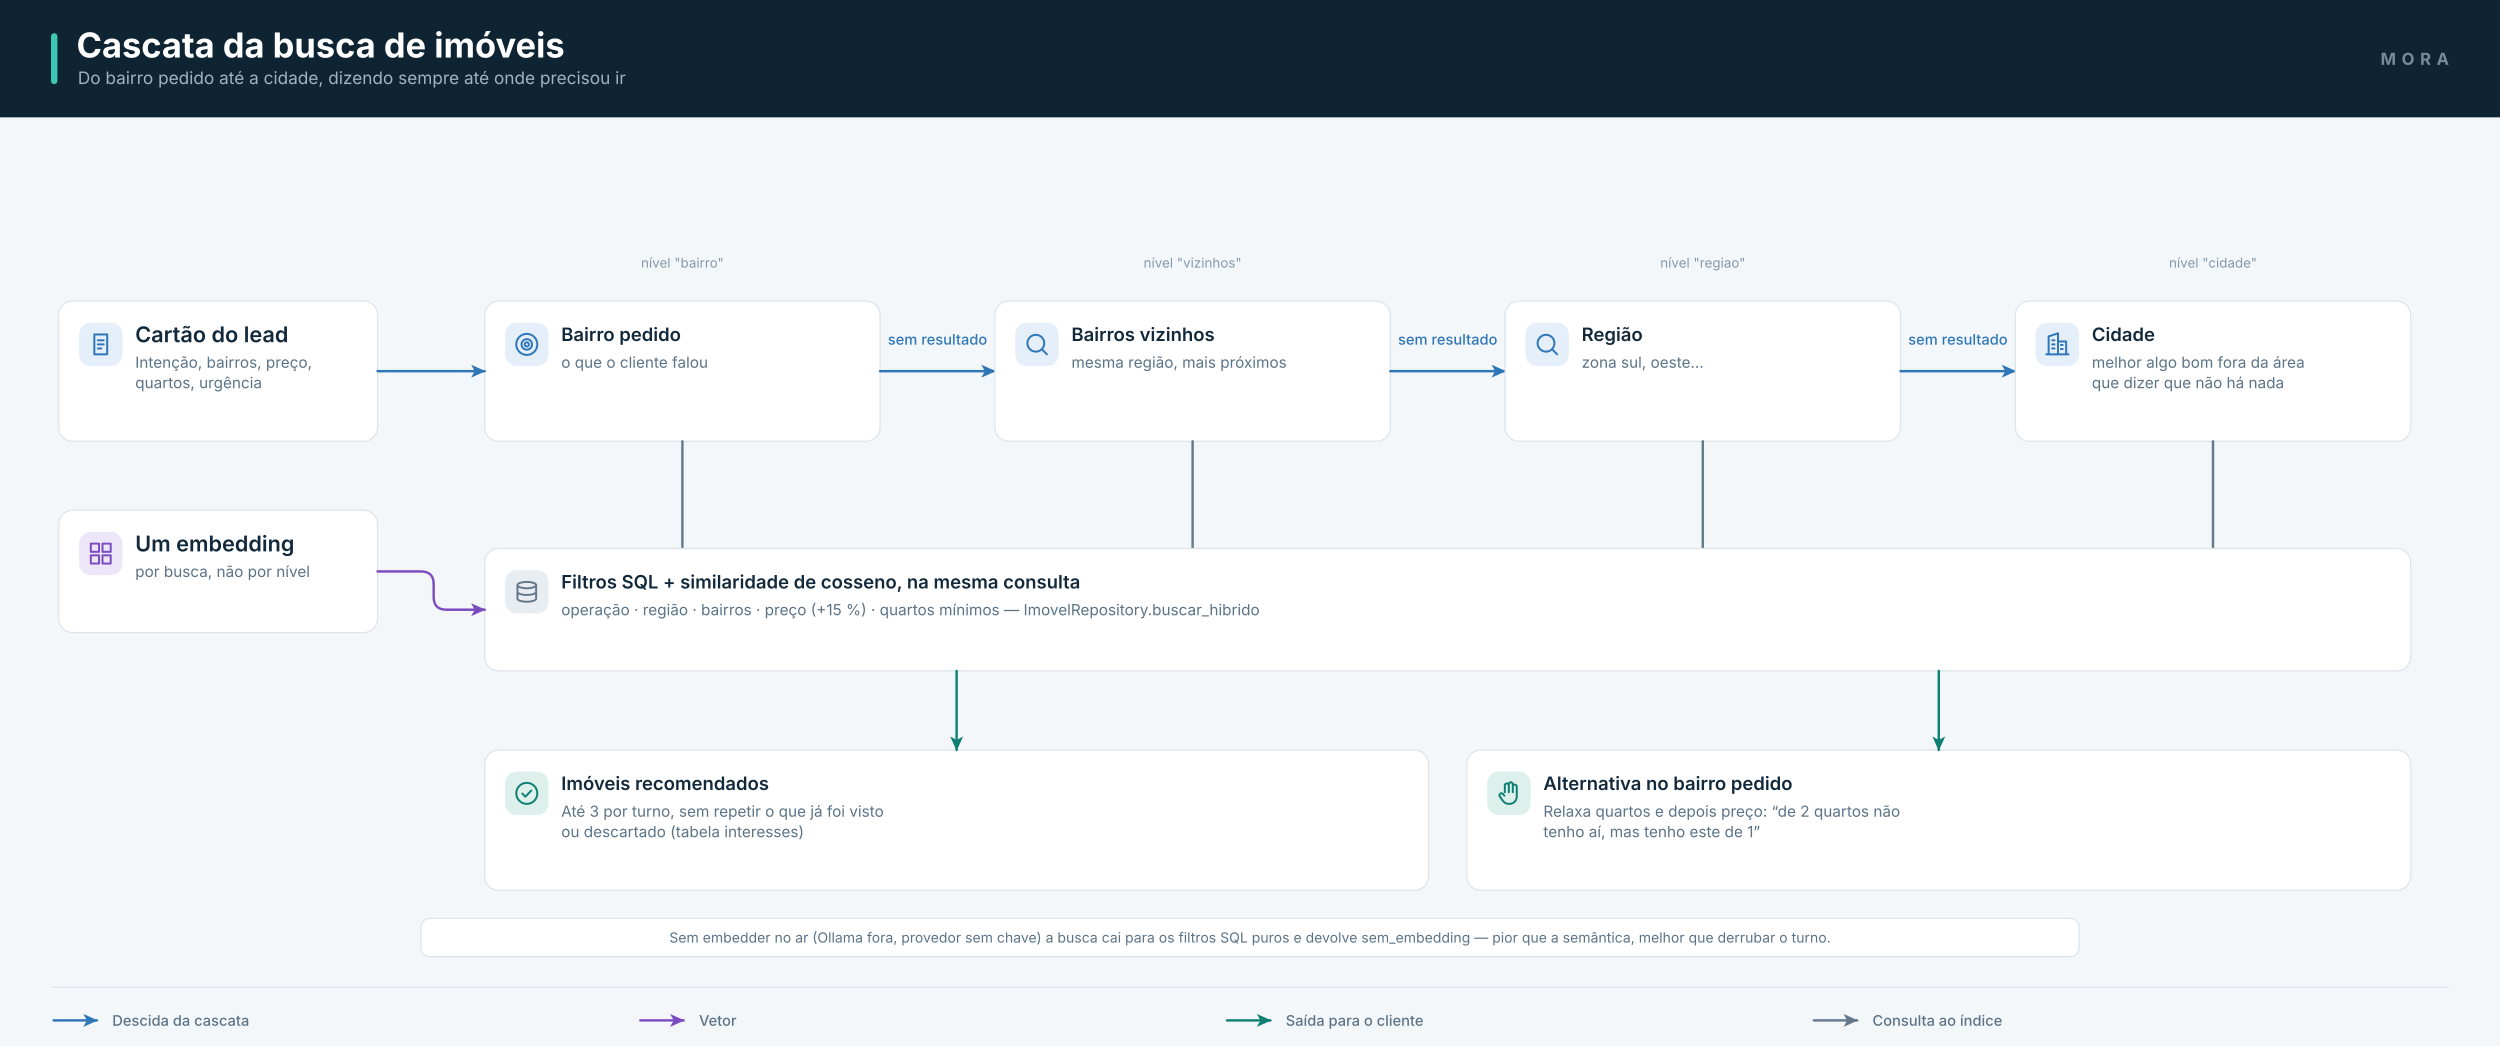
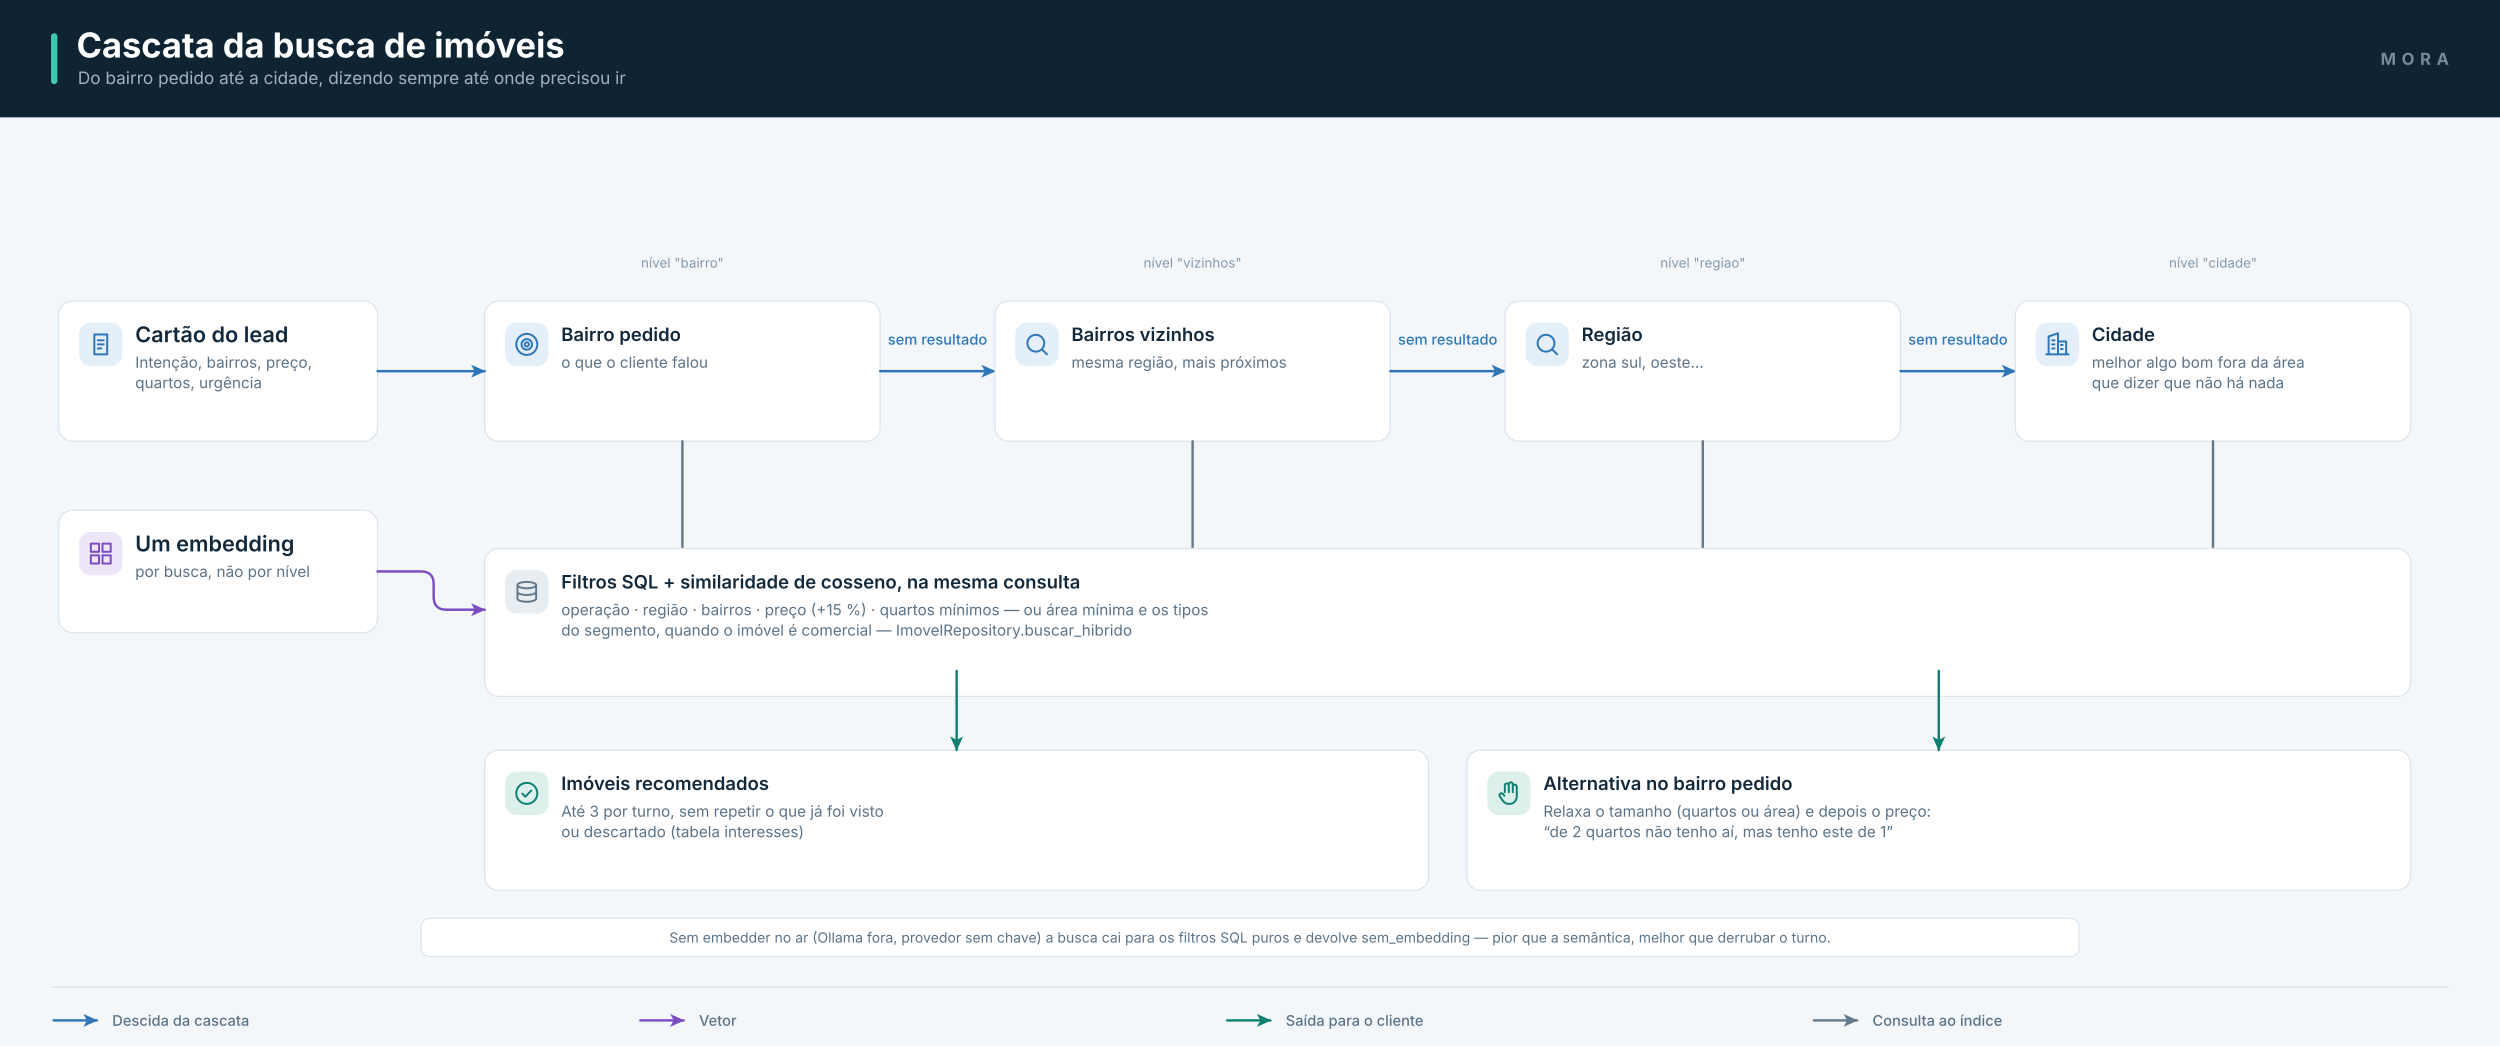
<svg xmlns="http://www.w3.org/2000/svg" viewBox="0 0 1960 820" width="1960" height="820" role="img" aria-label="A busca tenta o bairro pedido, depois os vizinhos, a região e a cidade; o nível alcançado vai para o prompt e o agente não afirma indisponibilidade fora dele.">
  <style>
  text{font-family:Inter,'Segoe UI',system-ui,-apple-system,'Helvetica Neue',Arial,sans-serif;dominant-baseline:middle}
  .t-tit{font-size:17px;font-weight:600;fill:#12293C}
  .t-tit-s{font-size:14.5px;font-weight:600;fill:#12293C}
  .t-sub{font-size:12px;font-weight:400;fill:#5B7387}
  .t-sub-s{font-size:11px;font-weight:400;fill:#5B7387}
  .t-mini{font-size:10.5px;font-weight:400;fill:#8497A8}
  .t-grp{font-size:12px;font-weight:700;fill:#2C5F84;letter-spacing:.07em}
  .t-grp-s{font-size:11px;font-weight:400;fill:#8497A8}
  .t-seta{font-size:11.5px;font-weight:500}
  .t-leg{font-size:11.5px;font-weight:500;fill:#5B7387}
  .t-rod{font-size:10px;font-weight:700;fill:#8497A8;letter-spacing:.09em}
  .t-cab{font-size:27px;font-weight:700;fill:#FFFFFF}
  .t-cab-s{font-size:13.5px;font-weight:400;fill:#9DB3C4}
  .t-cab-r{font-size:13px;font-weight:700;fill:#9DB3C4;letter-spacing:.34em;opacity:.72}
  .cartao{fill:#FFFFFF;stroke:#DCE4EC;stroke-width:1}
  .grupo{fill:#E9F1F8;stroke:#D5E2EE;stroke-width:1}
  .linha{stroke:#DCE4EC;stroke-width:1}
  .s-azul{stroke:#2E76B8} .f-azul{fill:#2E76B8} .x-azul{fill:#2E76B8}
  .s-verde{stroke:#0E7F72} .f-verde{fill:#0E7F72} .x-verde{fill:#0E7F72}
  .s-roxo{stroke:#7A4CC0} .f-roxo{fill:#7A4CC0} .x-roxo{fill:#7A4CC0}
  .s-cinza{stroke:#64798C} .f-cinza{fill:#64798C} .x-cinza{fill:#64798C}
  .s-ambar{stroke:#A9701A} .f-ambar{fill:#A9701A} .x-ambar{fill:#A9701A}
  .s-vermelho{stroke:#B04437} .f-vermelho{fill:#B04437} .x-vermelho{fill:#B04437}
  .s-tinta2{stroke:#5B7387} .f-tinta2{fill:#5B7387} .x-tinta2{fill:#5B7387}
  .aresta{fill:none;stroke-width:1.9;stroke-linecap:round;stroke-linejoin:round}
</style>
  <defs>
    <marker id="p-azul" viewBox="0 0 10 10" refX="8.5" refY="5" markerWidth="7" markerHeight="7" orient="auto-start-reverse">
      <path d="M0.5 1.2 9 5 0.5 8.8 2.6 5z" class="f-azul" />
    </marker>
    <marker id="p-verde" viewBox="0 0 10 10" refX="8.5" refY="5" markerWidth="7" markerHeight="7" orient="auto-start-reverse">
      <path d="M0.5 1.2 9 5 0.5 8.8 2.6 5z" class="f-verde" />
    </marker>
    <marker id="p-roxo" viewBox="0 0 10 10" refX="8.5" refY="5" markerWidth="7" markerHeight="7" orient="auto-start-reverse">
      <path d="M0.5 1.2 9 5 0.5 8.8 2.6 5z" class="f-roxo" />
    </marker>
    <marker id="p-cinza" viewBox="0 0 10 10" refX="8.5" refY="5" markerWidth="7" markerHeight="7" orient="auto-start-reverse">
      <path d="M0.5 1.2 9 5 0.5 8.8 2.6 5z" class="f-cinza" />
    </marker>
    <marker id="p-ambar" viewBox="0 0 10 10" refX="8.5" refY="5" markerWidth="7" markerHeight="7" orient="auto-start-reverse">
      <path d="M0.5 1.2 9 5 0.5 8.8 2.6 5z" class="f-ambar" />
    </marker>
    <marker id="p-vermelho" viewBox="0 0 10 10" refX="8.5" refY="5" markerWidth="7" markerHeight="7" orient="auto-start-reverse">
      <path d="M0.5 1.2 9 5 0.5 8.8 2.6 5z" class="f-vermelho" />
    </marker>
    <marker id="p-tinta2" viewBox="0 0 10 10" refX="8.5" refY="5" markerWidth="7" markerHeight="7" orient="auto-start-reverse">
      <path d="M0.5 1.2 9 5 0.5 8.8 2.6 5z" class="f-tinta2" />
    </marker>
  </defs>
  <rect width="1960" height="820" fill="#F4F7FA" />
  <rect width="1960" height="92" fill="#0E2433" />
  <rect x="40" y="26" width="5" height="40" rx="2.5" fill="#3FC7B4" />
  <text x="60" y="35.0" class="t-cab">Cascata da busca de imóveis</text>
  <text x="61" y="61.0" class="t-cab-s">Do bairro pedido até a cidade, dizendo sempre até onde precisou ir</text>
  <text x="1920" y="46.0" class="t-cab-r" text-anchor="end">MORA</text>
  <rect x="46" y="236" width="250" height="110" rx="11" class="cartao" />
  <rect x="62" y="253" width="34" height="34" rx="9" fill="#E4EFF9" />
  <g transform="translate(68.0,259.0) scale(0.9167)" fill="none" stroke="#2E76B8" stroke-width="1.7" stroke-linecap="round" stroke-linejoin="round">
    <path d="M6.5 3.5h11v17h-11zM9.5 8.5h5M9.5 12h5M9.5 15.5h3" />
  </g>
  <text x="106" y="262" class="t-tit">Cartão do lead</text>
  <text x="106" y="284" class="t-sub">Intenção, bairros, preço,</text>
  <text x="106" y="300" class="t-sub">quartos, urgência</text>
  <rect x="46" y="400" width="250" height="96" rx="11" class="cartao" />
  <rect x="62" y="417" width="34" height="34" rx="9" fill="#EDE6F9" />
  <g transform="translate(68.0,423.0) scale(0.9167)" fill="none" stroke="#7A4CC0" stroke-width="1.7" stroke-linecap="round" stroke-linejoin="round">
    <path d="M3.5 3.5h7v7h-7zM13.5 3.5h7v7h-7zM3.5 13.5h7v7h-7zM13.5 13.5h7v7h-7z" />
  </g>
  <text x="106" y="426" class="t-tit">Um embedding</text>
  <text x="106" y="448" class="t-sub">por busca, não por nível</text>
  <rect x="380" y="236" width="310" height="110" rx="11" class="cartao" />
  <rect x="396" y="253" width="34" height="34" rx="9" fill="#E4EFF9" />
  <g transform="translate(402.0,259.0) scale(0.9167)" fill="none" stroke="#2E76B8" stroke-width="1.7" stroke-linecap="round" stroke-linejoin="round">
    <path d="M12 21a9 9 0 1 0 0-18 9 9 0 0 0 0 18zM12 16.5a4.5 4.5 0 1 0 0-9 4.5 4.5 0 0 0 0 9zM12 13.8a1.8 1.8 0 1 0 0-3.6 1.8 1.8 0 0 0 0 3.6z" />
  </g>
  <text x="440" y="262" class="t-tit-s">Bairro pedido</text>
  <text x="440" y="284" class="t-sub">o que o cliente falou</text>
  <text x="535.0" y="206" class="t-mini" text-anchor="middle">nível "bairro"</text>
  <path d="M690.0 291.0 L780.0 291.0" class="aresta s-azul" marker-end="url(#p-azul)" />
  <text x="735.0" y="266" class="t-seta x-azul" text-anchor="middle">sem resultado</text>
  <path d="M535.0 346.0 L535.0 430.0" class="aresta s-cinza" />
  <rect x="780" y="236" width="310" height="110" rx="11" class="cartao" />
  <rect x="796" y="253" width="34" height="34" rx="9" fill="#E4EFF9" />
  <g transform="translate(802.0,259.0) scale(0.9167)" fill="none" stroke="#2E76B8" stroke-width="1.7" stroke-linecap="round" stroke-linejoin="round">
    <path d="M11 18.2a7.2 7.2 0 1 0 0-14.4 7.2 7.2 0 0 0 0 14.4zM16.4 16.4 20.5 20.5" />
  </g>
  <text x="840" y="262" class="t-tit-s">Bairros vizinhos</text>
  <text x="840" y="284" class="t-sub">mesma região, mais próximos</text>
  <text x="935.0" y="206" class="t-mini" text-anchor="middle">nível "vizinhos"</text>
  <path d="M1090.0 291.0 L1180.0 291.0" class="aresta s-azul" marker-end="url(#p-azul)" />
  <text x="1135.0" y="266" class="t-seta x-azul" text-anchor="middle">sem resultado</text>
  <path d="M935.0 346.0 L935.0 430.0" class="aresta s-cinza" />
  <rect x="1180" y="236" width="310" height="110" rx="11" class="cartao" />
  <rect x="1196" y="253" width="34" height="34" rx="9" fill="#E4EFF9" />
  <g transform="translate(1202.0,259.0) scale(0.9167)" fill="none" stroke="#2E76B8" stroke-width="1.7" stroke-linecap="round" stroke-linejoin="round">
    <path d="M11 18.2a7.2 7.2 0 1 0 0-14.4 7.2 7.2 0 0 0 0 14.4zM16.4 16.4 20.5 20.5" />
  </g>
  <text x="1240" y="262" class="t-tit-s">Região</text>
  <text x="1240" y="284" class="t-sub">zona sul, oeste…</text>
  <text x="1335.0" y="206" class="t-mini" text-anchor="middle">nível "regiao"</text>
  <path d="M1490.0 291.0 L1580.0 291.0" class="aresta s-azul" marker-end="url(#p-azul)" />
  <text x="1535.0" y="266" class="t-seta x-azul" text-anchor="middle">sem resultado</text>
  <path d="M1335.0 346.0 L1335.0 430.0" class="aresta s-cinza" />
  <rect x="1580" y="236" width="310" height="110" rx="11" class="cartao" />
  <rect x="1596" y="253" width="34" height="34" rx="9" fill="#E4EFF9" />
  <g transform="translate(1602.0,259.0) scale(0.9167)" fill="none" stroke="#2E76B8" stroke-width="1.7" stroke-linecap="round" stroke-linejoin="round">
    <path d="M4.5 20.5V5.2l8-2.7v18M12.5 20.5h7V9.5h-7M7.5 8.5h2M7.5 12h2M7.5 15.5h2M15 12.5h1.5M15 16h1.5M2.5 20.5h19" />
  </g>
  <text x="1640" y="262" class="t-tit-s">Cidade</text>
  <text x="1640" y="284" class="t-sub">melhor algo bom fora da área</text>
  <text x="1640" y="300" class="t-sub">que dizer que não há nada</text>
  <text x="1735.0" y="206" class="t-mini" text-anchor="middle">nível "cidade"</text>
  <path d="M1735.0 346.0 L1735.0 430.0" class="aresta s-cinza" />
-   <rect x="380" y="430" width="1510" height="96" rx="11" class="cartao" />
+   <rect x="380" y="430" width="1510" height="116" rx="11" class="cartao" />
  <rect x="396" y="447" width="34" height="34" rx="9" fill="#E8EDF2" />
  <g transform="translate(402.0,453.0) scale(0.9167)" fill="none" stroke="#64798C" stroke-width="1.7" stroke-linecap="round" stroke-linejoin="round">
    <path d="M12 3.5c4.4 0 8 1.2 8 2.7S16.4 9 12 9 4 7.7 4 6.2 7.6 3.5 12 3.5zM4 6.2v11.6c0 1.5 3.6 2.7 8 2.7s8-1.2 8-2.7V6.2M4 12c0 1.5 3.6 2.7 8 2.7s8-1.2 8-2.7" />
  </g>
  <text x="440" y="456" class="t-tit-s">Filtros SQL + similaridade de cosseno, na mesma consulta</text>
-   <text x="440" y="478" class="t-sub">operação · região · bairros · preço (+15 %) · quartos mínimos — ImovelRepository.buscar_hibrido</text>
+   <text x="440" y="478" class="t-sub">operação · região · bairros · preço (+15 %) · quartos mínimos — ou área mínima e os tipos</text>
+   <text x="440" y="494" class="t-sub">do segmento, quando o imóvel é comercial — ImovelRepository.buscar_hibrido</text>
  <rect x="380" y="588" width="740" height="110" rx="11" class="cartao" />
  <rect x="396" y="605" width="34" height="34" rx="9" fill="#DDF0EC" />
  <g transform="translate(402.0,611.0) scale(0.9167)" fill="none" stroke="#0E7F72" stroke-width="1.7" stroke-linecap="round" stroke-linejoin="round">
    <path d="M12 21a9 9 0 1 0 0-18 9 9 0 0 0 0 18zM8.2 12.2l2.6 2.6 5-5.2" />
  </g>
  <text x="440" y="614" class="t-tit-s">Imóveis recomendados</text>
  <text x="440" y="636" class="t-sub">Até 3 por turno, sem repetir o que já foi visto</text>
  <text x="440" y="652" class="t-sub">ou descartado (tabela interesses)</text>
  <rect x="1150" y="588" width="740" height="110" rx="11" class="cartao" />
  <rect x="1166" y="605" width="34" height="34" rx="9" fill="#DDF0EC" />
  <g transform="translate(1172.0,611.0) scale(0.9167)" fill="none" stroke="#0E7F72" stroke-width="1.7" stroke-linecap="round" stroke-linejoin="round">
    <path d="M8.5 11V5.2a1.7 1.7 0 0 1 3.4 0V11M11.9 11V4.2a1.7 1.7 0 0 1 3.4 0V11M15.3 11V6.2a1.7 1.7 0 0 1 3.4 0v8.3c0 3.7-2.6 6.5-6.4 6.5-3.1 0-4.6-1.3-6.2-3.6l-2-3a1.7 1.7 0 0 1 2.7-2l1.3 1.6" />
  </g>
  <text x="1210" y="614" class="t-tit-s">Alternativa no bairro pedido</text>
-   <text x="1210" y="636" class="t-sub">Relaxa quartos e depois preço: “de 2 quartos não</text>
-   <text x="1210" y="652" class="t-sub">tenho aí, mas tenho este de 1”</text>
+   <text x="1210" y="636" class="t-sub">Relaxa o tamanho (quartos ou área) e depois o preço:</text>
+   <text x="1210" y="652" class="t-sub">“de 2 quartos não tenho aí, mas tenho este de 1”</text>
  <path d="M296.0 291.0 L380.0 291.0" class="aresta s-azul" marker-end="url(#p-azul)" />
  <path d="M296.0 448.0 L330.0 448.0 Q340.0 448.0 340.0 458.0 L340.0 468.0 Q340.0 478.0 350.0 478.0 L380.0 478.0" class="aresta s-roxo" marker-end="url(#p-roxo)" />
  <path d="M750.0 526.0 L750.0 588.0" class="aresta s-verde" marker-end="url(#p-verde)" />
  <path d="M1520.0 526.0 L1520.0 588.0" class="aresta s-verde" marker-end="url(#p-verde)" />
  <rect x="330.0" y="720" width="1300" height="30" rx="7" class="cartao" />
  <text x="980" y="735" class="t-sub-s" text-anchor="middle">Sem embedder no ar (Ollama fora, provedor sem chave) a busca cai para os filtros SQL puros e devolve sem_embedding — pior que a semântica, melhor que derrubar o turno.</text>
  <line x1="40" y1="774" x2="1920" y2="774" class="linha" />
  <path d="M42.0 800h34" class="aresta s-azul" marker-end="url(#p-azul)" />
  <text x="88.0" y="800" class="t-leg">Descida da cascata</text>
  <path d="M502.0 800h34" class="aresta s-roxo" marker-end="url(#p-roxo)" />
  <text x="548.0" y="800" class="t-leg">Vetor</text>
  <path d="M962.0 800h34" class="aresta s-verde" marker-end="url(#p-verde)" />
  <text x="1008.0" y="800" class="t-leg">Saída para o cliente</text>
  <path d="M1422.0 800h34" class="aresta s-cinza" marker-end="url(#p-cinza)" />
  <text x="1468.0" y="800" class="t-leg">Consulta ao índice</text>
</svg>
